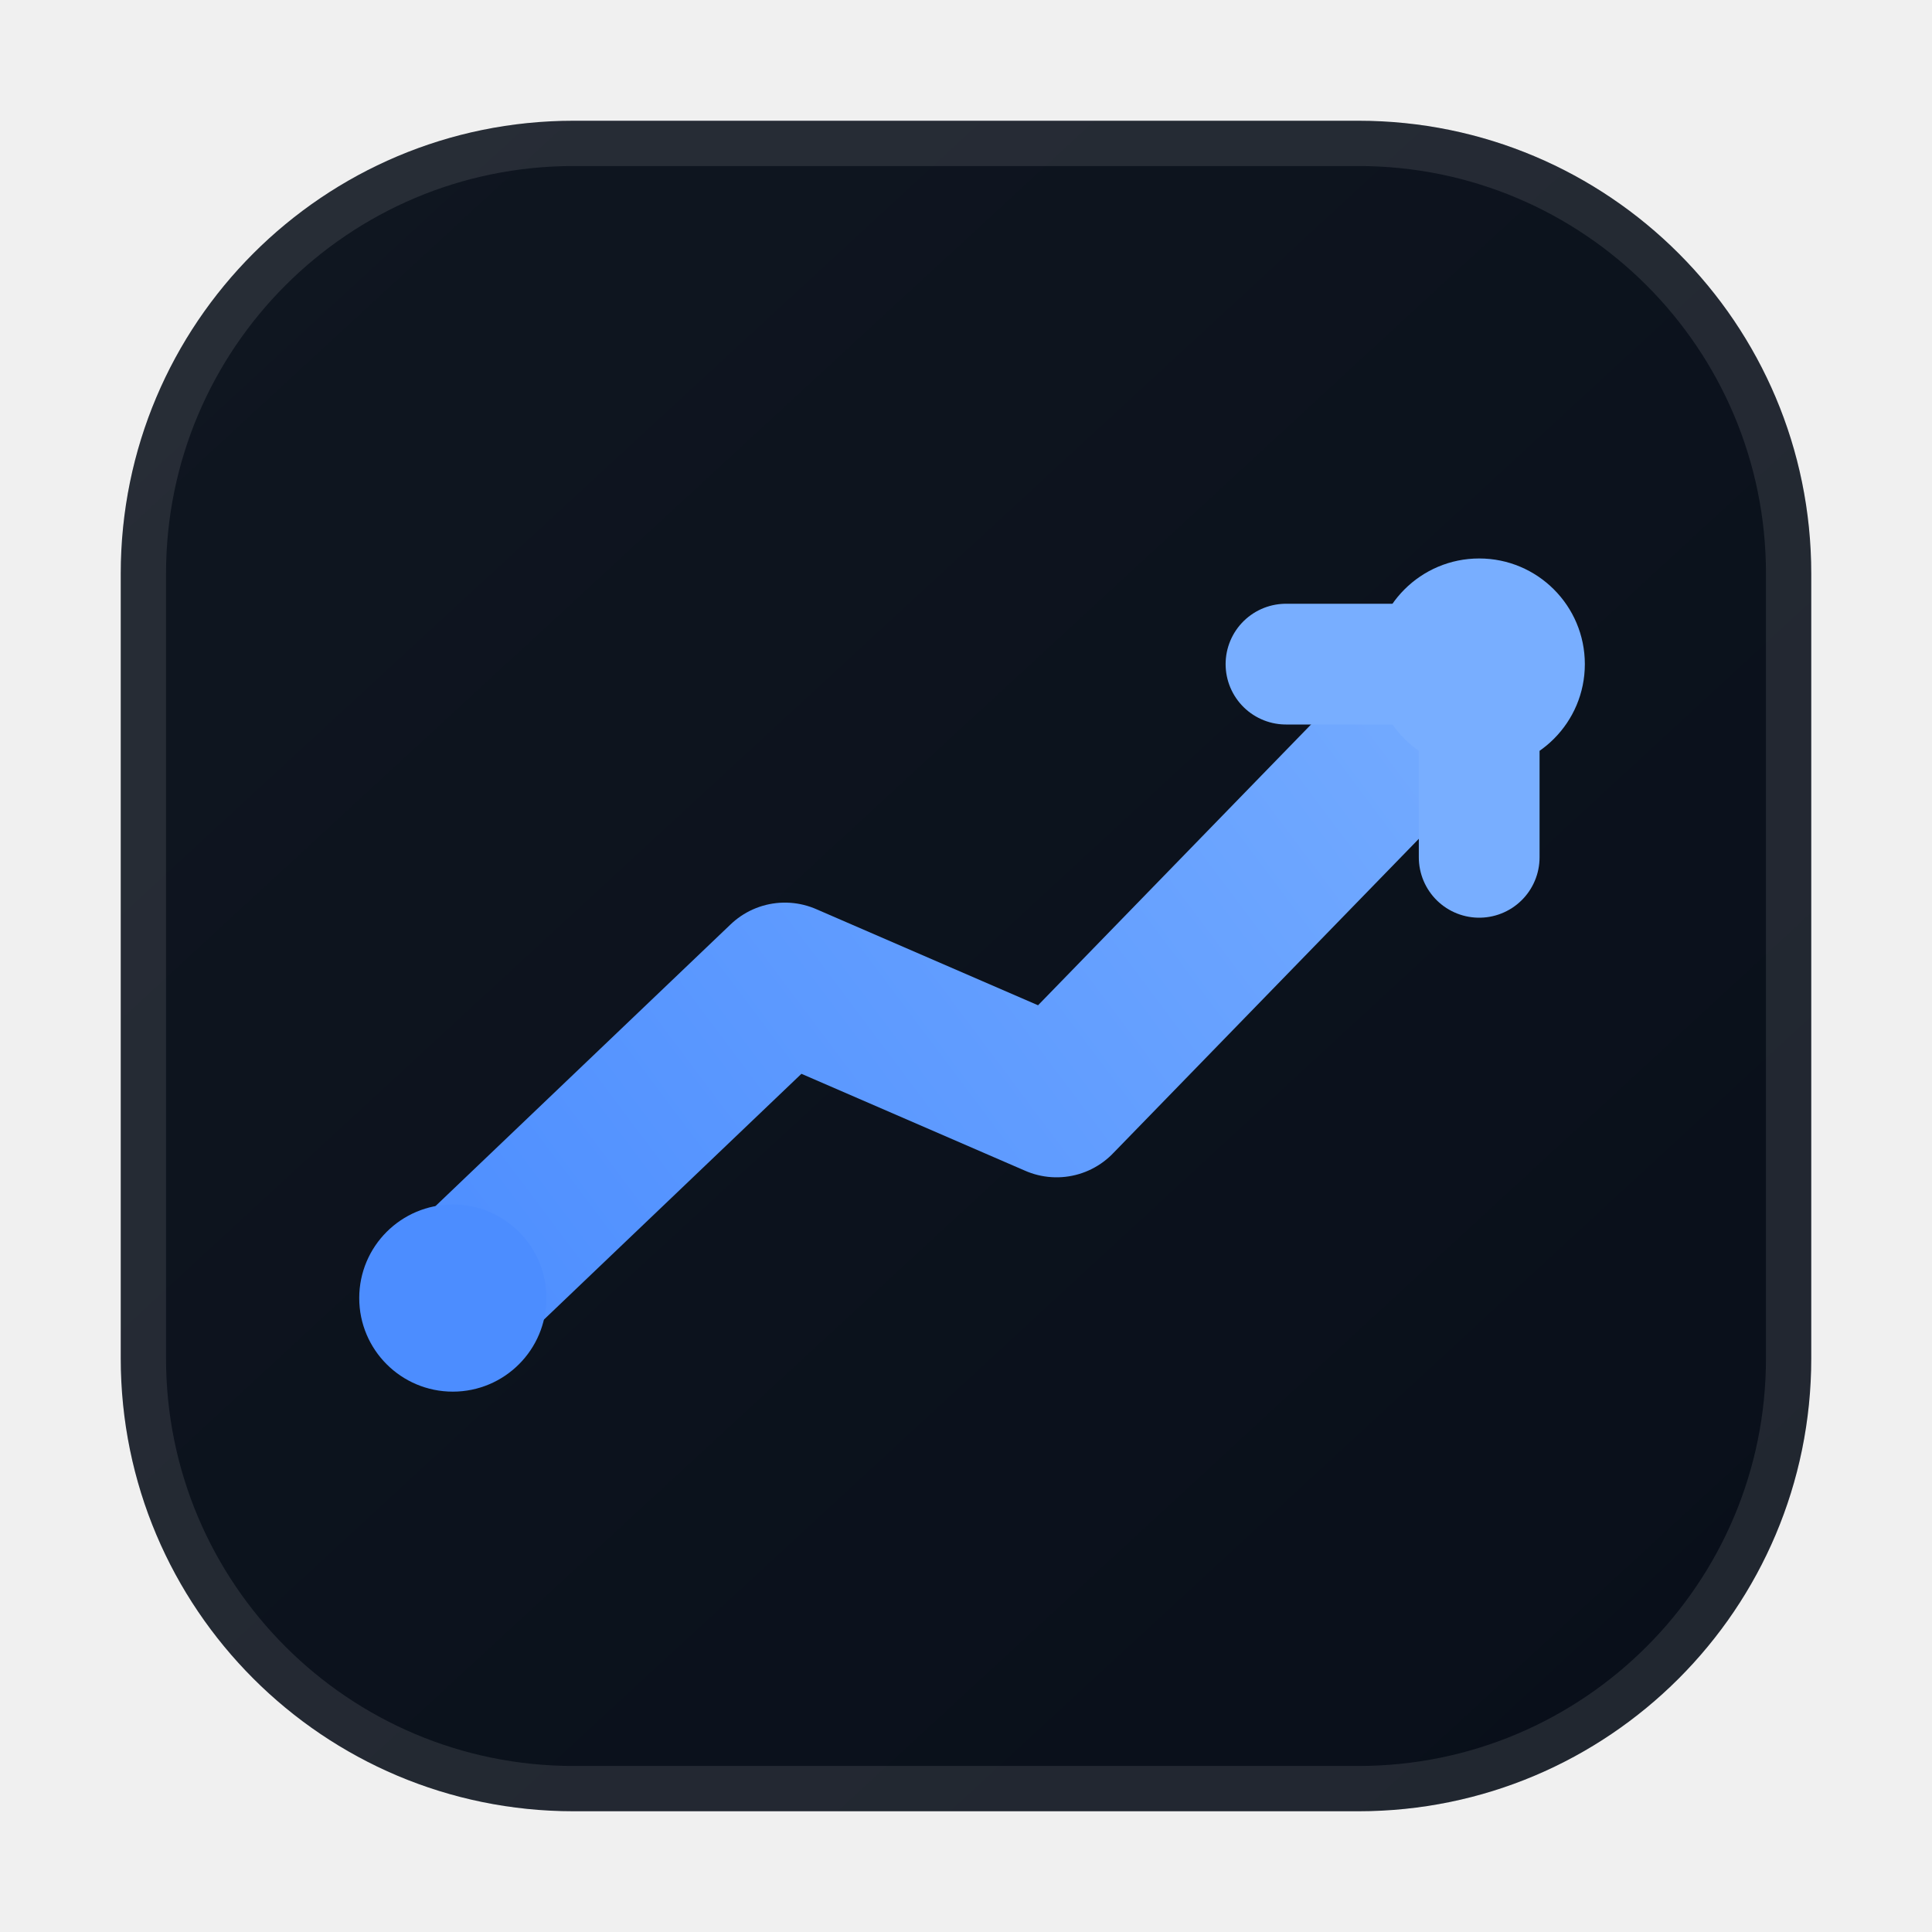
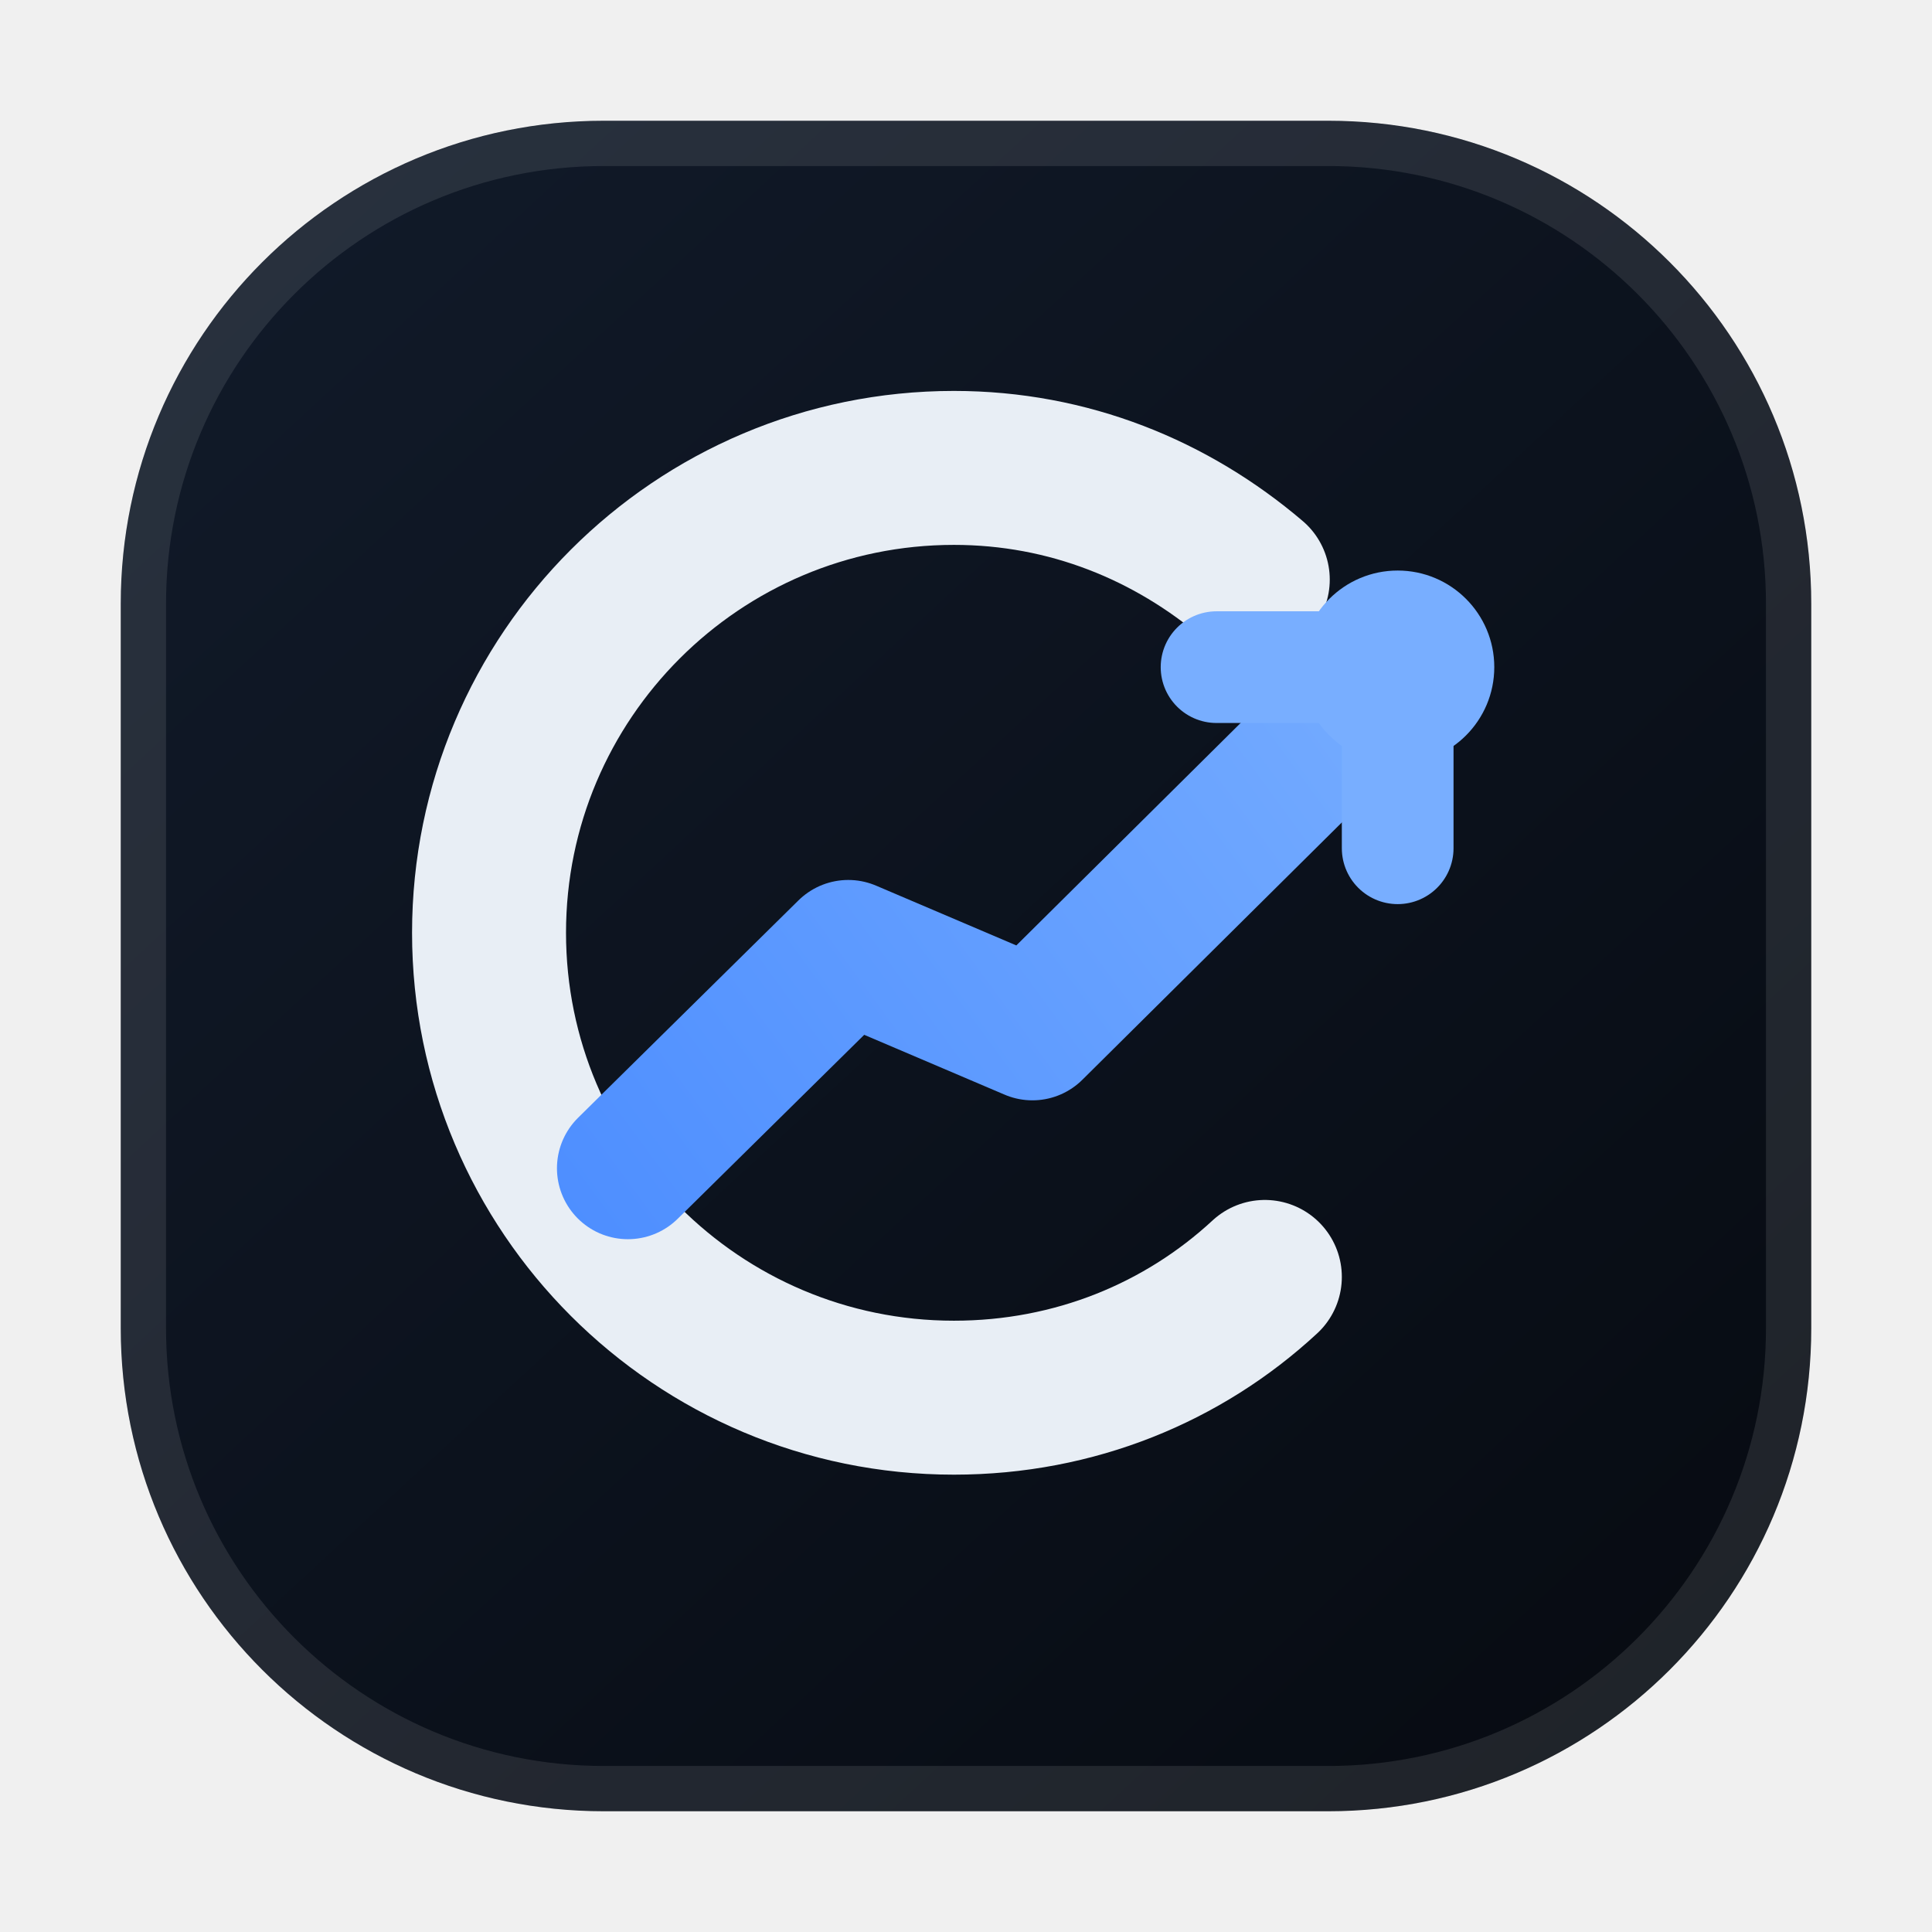
<svg xmlns="http://www.w3.org/2000/svg" width="64" height="64" viewBox="0 0 64 64" fill="none" role="img" aria-label="Cote Juros">
  <defs>
-     <linearGradient id="cjFavBg" x1="8" y1="6" x2="56" y2="58" gradientUnits="userSpaceOnUse">
-       <stop stop-color="#0F1620" />
-       <stop offset="1" stop-color="#090F1A" />
+     <linearGradient id="cjFavV3Bg" x1="8" y1="6" x2="56" y2="58" gradientUnits="userSpaceOnUse">
+       <stop stop-color="#111A29" />
+       <stop offset="1" stop-color="#070B12" />
    </linearGradient>
-     <linearGradient id="cjFavAccent" x1="14" y1="45" x2="50" y2="18" gradientUnits="userSpaceOnUse">
+     <linearGradient id="cjFavV3Accent" x1="18" y1="42" x2="48" y2="20" gradientUnits="userSpaceOnUse">
      <stop stop-color="#4C8DFF" />
      <stop offset="1" stop-color="#78AEFF" />
    </linearGradient>
  </defs>
-   <rect x="4" y="4" width="56" height="56" rx="15" fill="url(#cjFavBg)" />
-   <rect x="4.75" y="4.75" width="54.5" height="54.5" rx="14.25" stroke="white" stroke-opacity="0.1" stroke-width="1.5" />
-   <path d="M15 43L26 32.5L35 36.4L49 22" stroke="url(#cjFavAccent)" stroke-width="5.2" stroke-linecap="round" stroke-linejoin="round" />
-   <path d="M42.6 22H49V28.4" stroke="#78AEFF" stroke-width="4" stroke-linecap="round" stroke-linejoin="round" />
-   <circle cx="15" cy="43" r="3.1" fill="#4C8DFF" />
-   <circle cx="49" cy="22" r="3.5" fill="#78AEFF" />
+   <rect x="4" y="4" width="56" height="56" rx="16" fill="url(#cjFavV3Bg)" />
+   <rect x="4.75" y="4.75" width="54.5" height="54.5" rx="15.25" stroke="white" stroke-opacity="0.1" stroke-width="1.5" />
+   <path d="M41.5 19.2C38.8 16.9 35.4 15.5 31.6 15.5C23.1 15.5 16.2 22.4 16.2 30.9C16.2 39.4 23.1 46.3 31.6 46.3C35.6 46.3 39.2 44.8 41.9 42.3" stroke="#E8EEF5" stroke-width="5.1" stroke-linecap="round" />
+   <path d="M20.8 38.7L28.1 31.5L34.2 34.1L46.3 22.1" stroke="url(#cjFavV3Accent)" stroke-width="4.7" stroke-linecap="round" stroke-linejoin="round" />
+   <path d="M40.3 22.1H46.3V28.1" stroke="#78AEFF" stroke-width="3.7" stroke-linecap="round" stroke-linejoin="round" />
+   <circle cx="46.3" cy="22.1" r="3.2" fill="#78AEFF" />
</svg>
